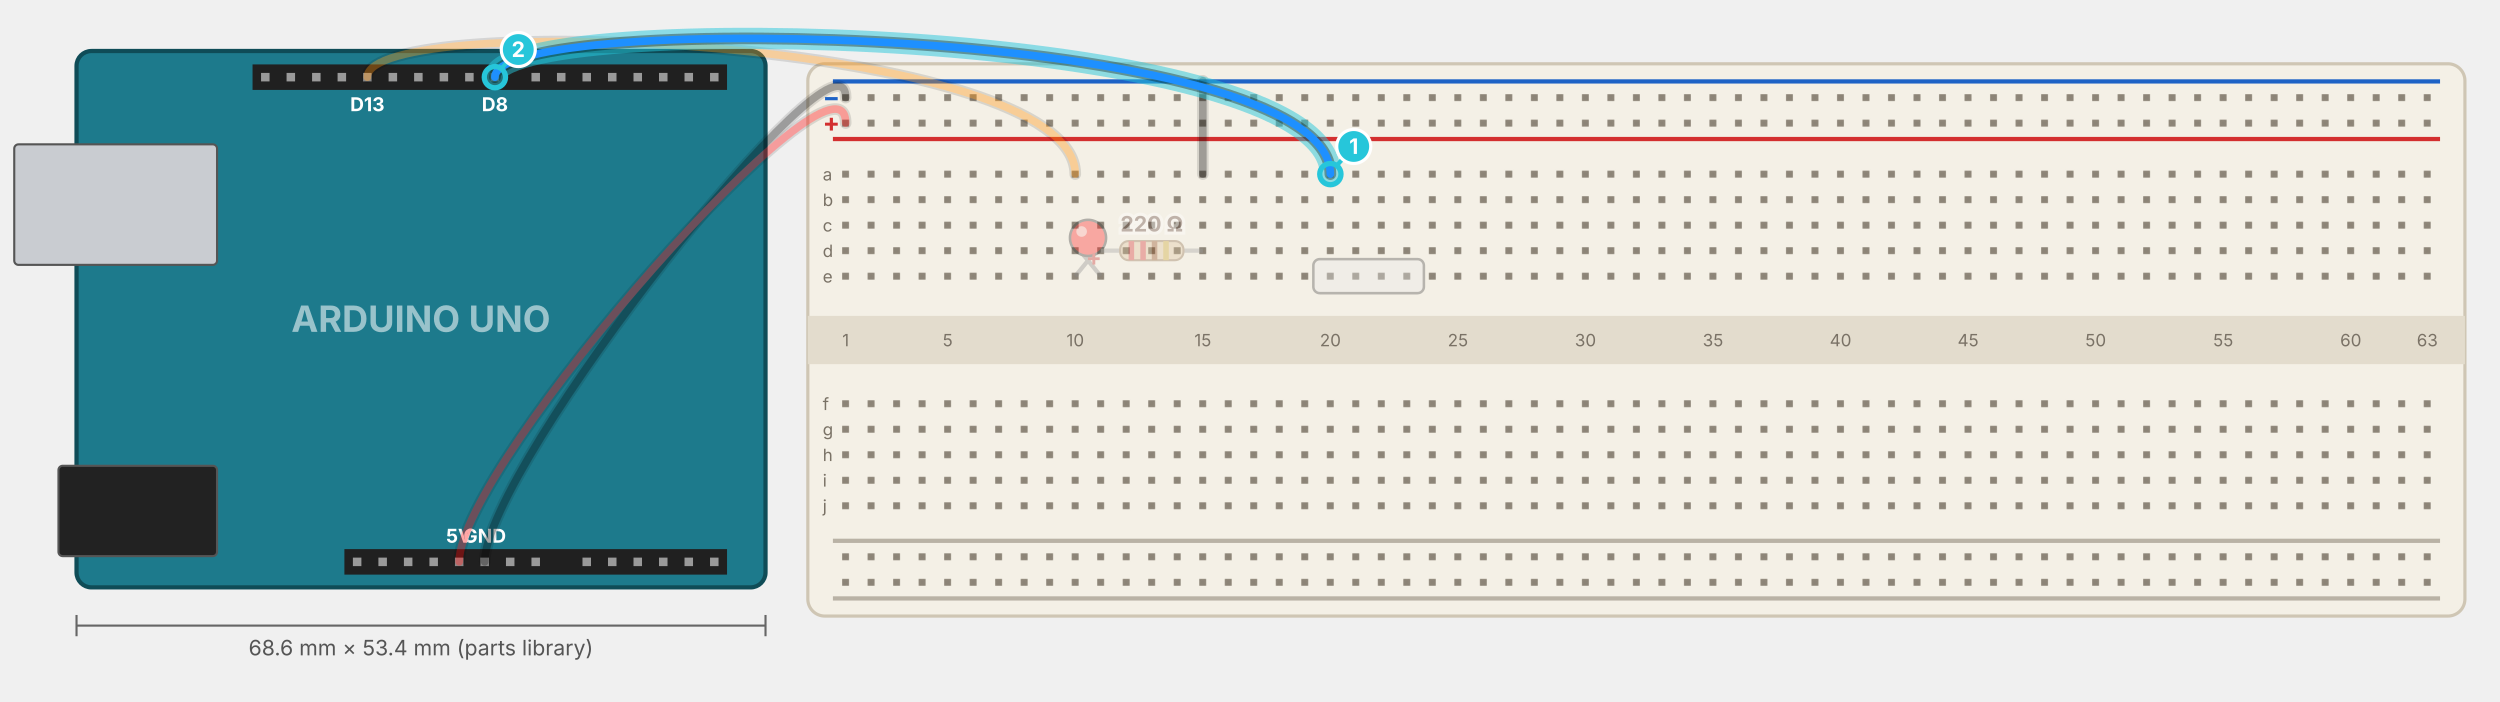
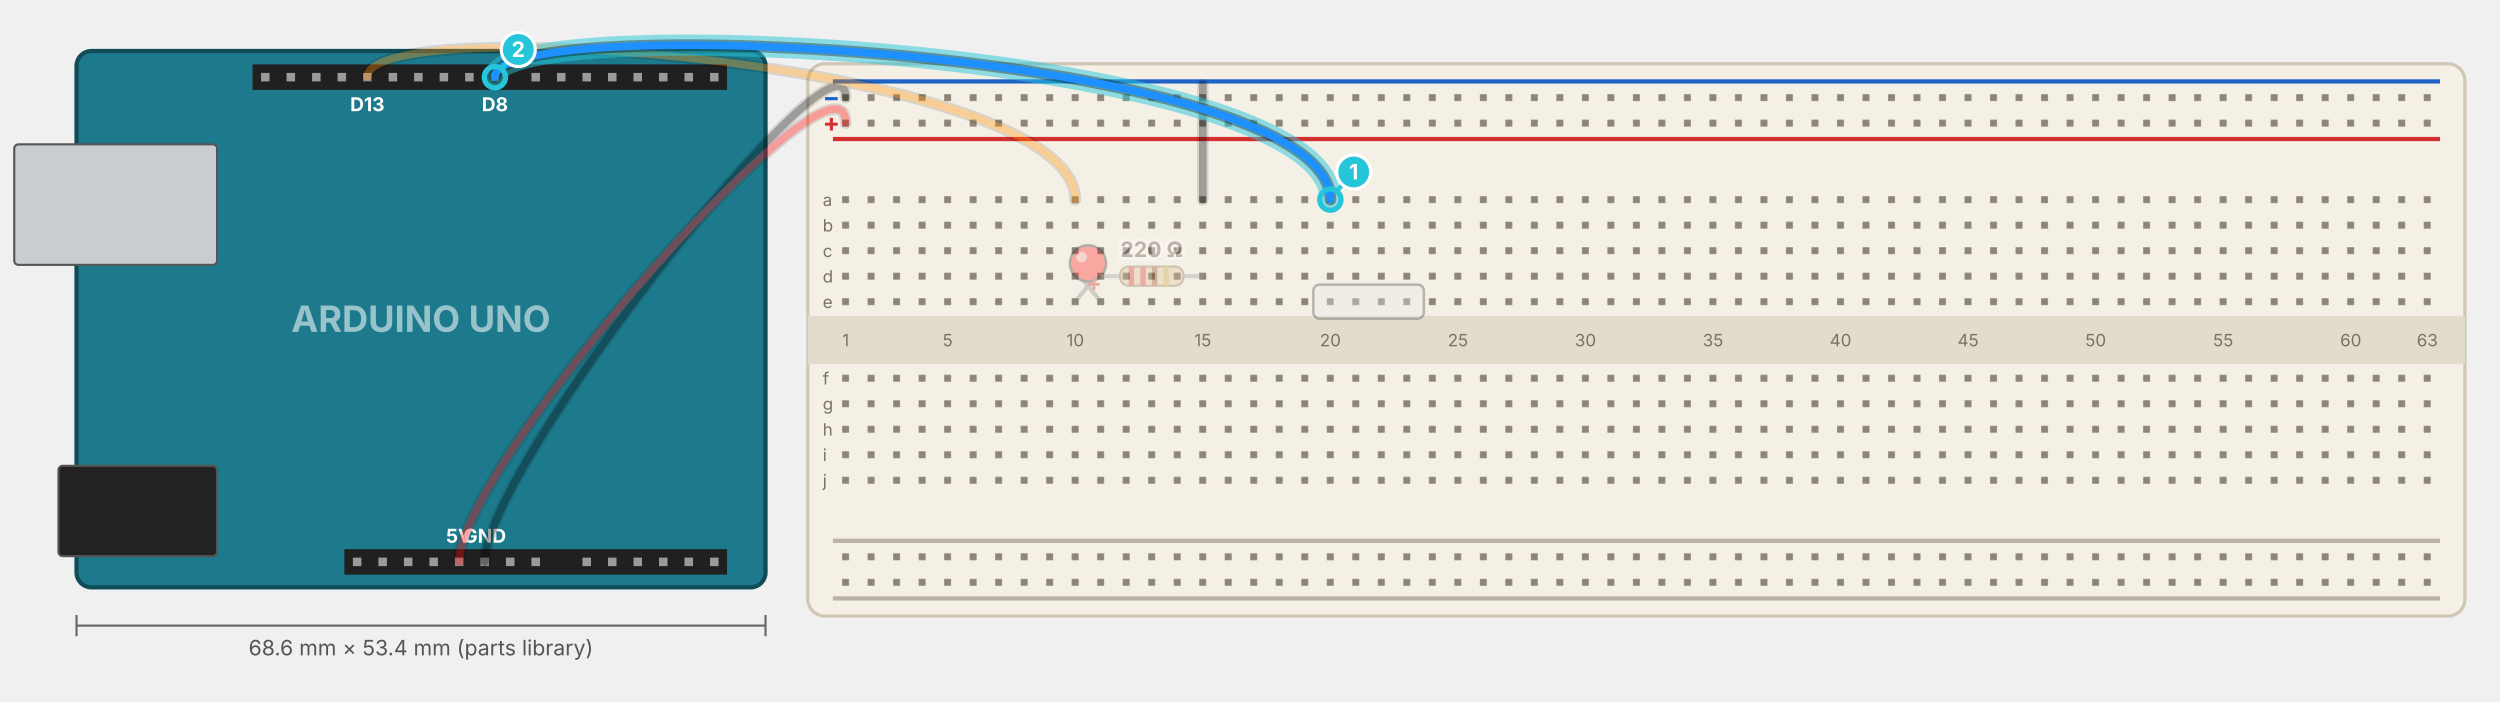
<svg xmlns="http://www.w3.org/2000/svg" viewBox="0 0 1176 330" font-family="system-ui,-apple-system,Segoe UI,sans-serif">
  <rect x="36" y="24" width="324.1" height="252.3" rx="7" fill="#1d7a8c" stroke="#0f4c57" stroke-width="2" />
  <rect x="6.7" y="67.9" width="95.4" height="56.7" rx="2" fill="#c9ccd1" stroke="#555" />
  <rect x="27.5" y="219.1" width="74.6" height="42.5" rx="2" fill="#222" stroke="#555" />
  <rect x="118.8" y="30.3" width="223.2" height="12.0" fill="#202020" />
  <rect x="162.0" y="258.3" width="180.0" height="12.0" fill="#202020" />
  <rect x="166.0" y="262.3" width="4" height="4" fill="#9a9a9a" />
  <rect x="178.0" y="262.3" width="4" height="4" fill="#9a9a9a" />
  <rect x="190.0" y="262.3" width="4" height="4" fill="#9a9a9a" />
  <rect x="202.0" y="262.3" width="4" height="4" fill="#9a9a9a" />
  <rect x="214.0" y="262.3" width="4" height="4" fill="#9a9a9a" />
  <rect x="226.0" y="262.3" width="4" height="4" fill="#9a9a9a" />
  <rect x="238.0" y="262.3" width="4" height="4" fill="#9a9a9a" />
  <rect x="250.0" y="262.3" width="4" height="4" fill="#9a9a9a" />
  <rect x="274.0" y="262.3" width="4" height="4" fill="#9a9a9a" />
  <rect x="286.0" y="262.3" width="4" height="4" fill="#9a9a9a" />
  <rect x="298.0" y="262.3" width="4" height="4" fill="#9a9a9a" />
  <rect x="310.0" y="262.3" width="4" height="4" fill="#9a9a9a" />
  <rect x="322.0" y="262.3" width="4" height="4" fill="#9a9a9a" />
  <rect x="334.0" y="262.3" width="4" height="4" fill="#9a9a9a" />
  <rect x="334.0" y="34.3" width="4" height="4" fill="#9a9a9a" />
  <rect x="322.0" y="34.3" width="4" height="4" fill="#9a9a9a" />
  <rect x="310.0" y="34.3" width="4" height="4" fill="#9a9a9a" />
  <rect x="298.0" y="34.3" width="4" height="4" fill="#9a9a9a" />
  <rect x="286.0" y="34.3" width="4" height="4" fill="#9a9a9a" />
  <rect x="274.0" y="34.3" width="4" height="4" fill="#9a9a9a" />
  <rect x="262.0" y="34.3" width="4" height="4" fill="#9a9a9a" />
  <rect x="250.0" y="34.3" width="4" height="4" fill="#9a9a9a" />
  <rect x="230.8" y="34.3" width="4" height="4" fill="#9a9a9a" />
  <rect x="218.8" y="34.3" width="4" height="4" fill="#9a9a9a" />
  <rect x="206.8" y="34.3" width="4" height="4" fill="#9a9a9a" />
  <rect x="194.8" y="34.3" width="4" height="4" fill="#9a9a9a" />
  <rect x="182.8" y="34.3" width="4" height="4" fill="#9a9a9a" />
  <rect x="170.8" y="34.3" width="4" height="4" fill="#9a9a9a" />
  <rect x="158.8" y="34.3" width="4" height="4" fill="#9a9a9a" />
  <rect x="146.8" y="34.3" width="4" height="4" fill="#9a9a9a" />
  <rect x="134.8" y="34.3" width="4" height="4" fill="#9a9a9a" />
  <rect x="122.8" y="34.3" width="4" height="4" fill="#9a9a9a" />
  <text x="198.0" y="156.1" text-anchor="middle" font-size="17" font-weight="700" fill="#ffffff" opacity=".55">ARDUINO UNO</text>
  <text x="216.0" y="255.3" text-anchor="middle" font-size="9" font-weight="700" fill="#fff">5V</text>
  <text x="172.8" y="52.3" text-anchor="middle" font-size="9" font-weight="700" fill="#fff">D13</text>
  <text x="232.8" y="52.3" text-anchor="middle" font-size="9" font-weight="700" fill="#fff">D8</text>
  <text x="228.0" y="255.3" text-anchor="middle" font-size="9" font-weight="700" fill="#fff">GND</text>
  <path d="M36 289.283v10M360.1 289.283v10M36 294.283H360.1" stroke="#666" fill="none" />
  <text x="198.0" y="308.283" text-anchor="middle" font-size="10" fill="#555">68.6 mm × 53.4 mm (parts library)</text>
  <rect x="380" y="30" width="779.5" height="259.8" rx="8" fill="#f4f0e6" stroke="#cfc6b4" stroke-width="1.5" />
  <rect x="380" y="148.6" width="779.5" height="22.7" fill="#e3dccd" />
-   <pattern id="holes" x="391.76" y="75.92" width="12" height="12" patternUnits="userSpaceOnUse">
+   <pattern id="holes" x="391.76" y="87.92" width="12" height="12" patternUnits="userSpaceOnUse">
    <rect x="4.4" y="4.4" width="3.2" height="3.2" fill="#8c8477" />
  </pattern>
-   <rect x="391.8" y="75.9" width="756" height="60" fill="url(#holes)" />
-   <rect x="391.8" y="183.9" width="756" height="60" fill="url(#holes)" />
+   <rect x="391.8" y="87.9" width="756" height="60" fill="url(#holes)" />
+   <rect x="391.8" y="171.9" width="756" height="60" fill="url(#holes)" />
  <rect x="391.8" y="51.9" width="756" height="12" fill="url(#holes)" />
  <line x1="391.8" y1="65.4" x2="1147.8" y2="65.4" stroke="#d32f2f" stroke-width="2" />
  <text x="387" y="61.9" font-size="12" font-weight="700" fill="#d32f2f">+</text>
  <rect x="391.8" y="39.9" width="756" height="12" fill="url(#holes)" />
  <line x1="391.8" y1="38.3" x2="1147.8" y2="38.3" stroke="#1e63c6" stroke-width="2" />
  <text x="387" y="49.9" font-size="12" font-weight="700" fill="#1e63c6">−</text>
  <rect x="391.8" y="256.0" width="756" height="12" fill="url(#holes)" />
  <line x1="391.8" y1="254.4" x2="1147.8" y2="254.4" stroke="#b9b2a5" stroke-width="2" />
  <rect x="391.8" y="268.0" width="756" height="12" fill="url(#holes)" />
  <line x1="391.8" y1="281.5" x2="1147.8" y2="281.5" stroke="#b9b2a5" stroke-width="2" />
  <text x="397.8" y="162.9" text-anchor="middle" font-size="8" fill="#7a7266">1</text>
  <text x="445.8" y="162.9" text-anchor="middle" font-size="8" fill="#7a7266">5</text>
  <text x="505.8" y="162.9" text-anchor="middle" font-size="8" fill="#7a7266">10</text>
  <text x="565.8" y="162.9" text-anchor="middle" font-size="8" fill="#7a7266">15</text>
  <text x="625.8" y="162.9" text-anchor="middle" font-size="8" fill="#7a7266">20</text>
  <text x="685.8" y="162.9" text-anchor="middle" font-size="8" fill="#7a7266">25</text>
  <text x="745.8" y="162.9" text-anchor="middle" font-size="8" fill="#7a7266">30</text>
  <text x="805.8" y="162.9" text-anchor="middle" font-size="8" fill="#7a7266">35</text>
  <text x="865.8" y="162.9" text-anchor="middle" font-size="8" fill="#7a7266">40</text>
  <text x="925.8" y="162.9" text-anchor="middle" font-size="8" fill="#7a7266">45</text>
  <text x="985.8" y="162.9" text-anchor="middle" font-size="8" fill="#7a7266">50</text>
  <text x="1045.8" y="162.9" text-anchor="middle" font-size="8" fill="#7a7266">55</text>
  <text x="1105.8" y="162.9" text-anchor="middle" font-size="8" fill="#7a7266">60</text>
  <text x="1141.8" y="162.9" text-anchor="middle" font-size="8" fill="#7a7266">63</text>
-   <text x="387" y="84.9" font-size="8" fill="#7a7266">a</text>
-   <text x="387" y="96.9" font-size="8" fill="#7a7266">b</text>
-   <text x="387" y="108.9" font-size="8" fill="#7a7266">c</text>
-   <text x="387" y="120.9" font-size="8" fill="#7a7266">d</text>
-   <text x="387" y="132.9" font-size="8" fill="#7a7266">e</text>
-   <text x="387" y="192.9" font-size="8" fill="#7a7266">f</text>
-   <text x="387" y="204.9" font-size="8" fill="#7a7266">g</text>
-   <text x="387" y="216.9" font-size="8" fill="#7a7266">h</text>
-   <text x="387" y="228.9" font-size="8" fill="#7a7266">i</text>
-   <text x="387" y="240.9" font-size="8" fill="#7a7266">j</text>
+   <text x="387" y="96.9" font-size="8" fill="#7a7266">a</text>
+   <text x="387" y="108.9" font-size="8" fill="#7a7266">b</text>
+   <text x="387" y="120.9" font-size="8" fill="#7a7266">c</text>
+   <text x="387" y="132.9" font-size="8" fill="#7a7266">d</text>
+   <text x="387" y="144.9" font-size="8" fill="#7a7266">e</text>
+   <text x="387" y="180.9" font-size="8" fill="#7a7266">f</text>
+   <text x="387" y="192.9" font-size="8" fill="#7a7266">g</text>
+   <text x="387" y="204.9" font-size="8" fill="#7a7266">h</text>
+   <text x="387" y="216.9" font-size="8" fill="#7a7266">i</text>
+   <text x="387" y="228.9" font-size="8" fill="#7a7266">j</text>
  <g class="ps-old" opacity=".35">
-     <path d="M505.8 129.9L514.8 118.9M517.8 129.9L508.8 118.9" stroke="#8a8a8a" stroke-width="2" fill="none" />
-     <circle cx="511.8" cy="111.9" r="8.5" fill="#FF2020" stroke="#333" stroke-width="1.2" />
-     <circle cx="508.8" cy="108.9" r="2.5" fill="#fff" opacity=".6" />
-     <text x="510.8" y="124.9" font-size="11" font-weight="700" fill="#c62828">+</text>
-     <line x1="517.8" y1="117.9" x2="565.8" y2="117.9" stroke="#9e9e9e" stroke-width="2" />
-     <g transform="translate(541.8 117.9) rotate(0.0)">
+     <path d="M505.8 141.9L514.8 130.9M517.8 141.9L508.8 130.9" stroke="#8a8a8a" stroke-width="2" fill="none" />
+     <circle cx="511.8" cy="123.9" r="8.5" fill="#FF2020" stroke="#333" stroke-width="1.2" />
+     <circle cx="508.8" cy="120.9" r="2.5" fill="#fff" opacity=".6" />
+     <text x="510.8" y="136.9" font-size="11" font-weight="700" fill="#c62828">+</text>
+     <line x1="517.8" y1="129.9" x2="565.8" y2="129.9" stroke="#9e9e9e" stroke-width="2" />
+     <g transform="translate(541.8 129.9) rotate(0.0)">
      <rect x="-14.9" y="-4.5" width="29.8" height="9" rx="4" fill="#dcc29a" stroke="#8d6e4a" />
      <rect x="-10.9" y="-4.5" width="2.6" height="9" fill="#d32f2f" />
      <rect x="-5.4" y="-4.5" width="2.6" height="9" fill="#d32f2f" />
      <rect x="0.0" y="-4.5" width="2.6" height="9" fill="#8b4513" />
      <rect x="5.4" y="-4.5" width="2.6" height="9" fill="#c9a227" />
    </g>
-     <text x="541.8" y="108.9" text-anchor="middle" font-size="10" font-weight="700" fill="#5d4037" paint-order="stroke" stroke="#fff" stroke-width="3">220 Ω</text>
-     <rect x="617.8" y="121.9" width="52.0" height="16.0" rx="3" fill="#e9e9e9" stroke="#444" stroke-width="1.2" />
+     <text x="541.8" y="120.9" text-anchor="middle" font-size="10" font-weight="700" fill="#5d4037" paint-order="stroke" stroke="#fff" stroke-width="3">220 Ω</text>
+     <rect x="617.8" y="133.9" width="52.0" height="16.0" rx="3" fill="#e9e9e9" stroke="#444" stroke-width="1.2" />
    <path d="M228.0 264.3C228.0 219.9 397.8 4.0 397.8 45.9" stroke="#0005" stroke-width="5.5" fill="none" stroke-linecap="round" />
    <path d="M228.0 264.3C228.0 219.9 397.8 4.0 397.8 45.9" stroke="#000000" stroke-width="3.6" fill="none" stroke-linecap="round" />
    <path d="M216.0 264.3C216.0 218.5 397.8 12.1 397.8 57.9" stroke="#0005" stroke-width="5.5" fill="none" stroke-linecap="round" />
    <path d="M216.0 264.3C216.0 218.5 397.8 12.1 397.8 57.9" stroke="#FF0000" stroke-width="3.6" fill="none" stroke-linecap="round" />
-     <path d="M172.8 36.3C172.8 4.0 505.8 18.0 505.8 81.9" stroke="#0005" stroke-width="5.5" fill="none" stroke-linecap="round" />
-     <path d="M172.8 36.3C172.8 4.0 505.8 18.0 505.8 81.9" stroke="#FF8C00" stroke-width="3.6" fill="none" stroke-linecap="round" />
-     <path d="M565.8 81.9C565.8 57.9 565.8 21.9 565.8 45.9" stroke="#0005" stroke-width="5.5" fill="none" stroke-linecap="round" />
-     <path d="M565.8 81.9C565.8 57.9 565.8 21.9 565.8 45.9" stroke="#000000" stroke-width="3.6" fill="none" stroke-linecap="round" />
+     <path d="M172.8 36.3C172.8 4.0 505.8 30.0 505.8 93.9" stroke="#0005" stroke-width="5.5" fill="none" stroke-linecap="round" />
+     <path d="M172.8 36.3C172.8 4.0 505.8 30.0 505.8 93.9" stroke="#FF8C00" stroke-width="3.6" fill="none" stroke-linecap="round" />
+     <path d="M565.8 93.9C565.8 69.9 565.8 21.9 565.8 45.9" stroke="#0005" stroke-width="5.5" fill="none" stroke-linecap="round" />
+     <path d="M565.8 93.9C565.8 69.9 565.8 21.9 565.8 45.9" stroke="#000000" stroke-width="3.6" fill="none" stroke-linecap="round" />
  </g>
  <g class="ps-new" data-anim="wire" data-id="wire_buzzer_sig">
-     <path d="M232.8 36.3C232.8 4.0 625.8 11.9 625.8 81.9" stroke="#26c6da" stroke-width="10" fill="none" stroke-linecap="round" opacity=".5" />
-     <path d="M232.8 36.3C232.8 4.0 625.8 11.9 625.8 81.9" stroke="#0005" stroke-width="5.5" fill="none" stroke-linecap="round" />
-     <path d="M232.8 36.3C232.8 4.0 625.8 11.9 625.8 81.9" stroke="#1E90FF" stroke-width="3.6" fill="none" stroke-linecap="round" />
+     <path d="M232.8 36.3C232.8 4.0 625.8 23.9 625.8 93.9" stroke="#26c6da" stroke-width="10" fill="none" stroke-linecap="round" opacity=".5" />
+     <path d="M232.8 36.3C232.8 4.0 625.8 23.9 625.8 93.9" stroke="#0005" stroke-width="5.5" fill="none" stroke-linecap="round" />
+     <path d="M232.8 36.3C232.8 4.0 625.8 23.9 625.8 93.9" stroke="#1E90FF" stroke-width="3.6" fill="none" stroke-linecap="round" />
  </g>
  <g class="ps-marks">
-     <circle cx="625.8" cy="81.9" r="5" fill="none" stroke="#26c6da" stroke-width="2.5" />
-     <line x1="628.8" y1="77.9" x2="636.8" y2="68.9" stroke="#26c6da" stroke-width="2" />
-     <circle cx="636.8" cy="68.9" r="8" fill="#26c6da" stroke="#fff" stroke-width="1.5" />
-     <text x="636.8" y="72.4" text-anchor="middle" font-size="10" font-weight="700" fill="#fff">1</text>
+     <circle cx="625.8" cy="93.9" r="5" fill="none" stroke="#26c6da" stroke-width="2.5" />
+     <line x1="628.8" y1="89.9" x2="636.8" y2="80.9" stroke="#26c6da" stroke-width="2" />
+     <circle cx="636.8" cy="80.9" r="8" fill="#26c6da" stroke="#fff" stroke-width="1.5" />
+     <text x="636.8" y="84.4" text-anchor="middle" font-size="10" font-weight="700" fill="#fff">1</text>
    <circle cx="232.8" cy="36.3" r="5" fill="none" stroke="#26c6da" stroke-width="2.5" />
    <line x1="235.8" y1="32.3" x2="243.8" y2="23.3" stroke="#26c6da" stroke-width="2" />
    <circle cx="243.8" cy="23.3" r="8" fill="#26c6da" stroke="#fff" stroke-width="1.5" />
    <text x="243.8" y="26.8" text-anchor="middle" font-size="10" font-weight="700" fill="#fff">2</text>
  </g>
</svg>
